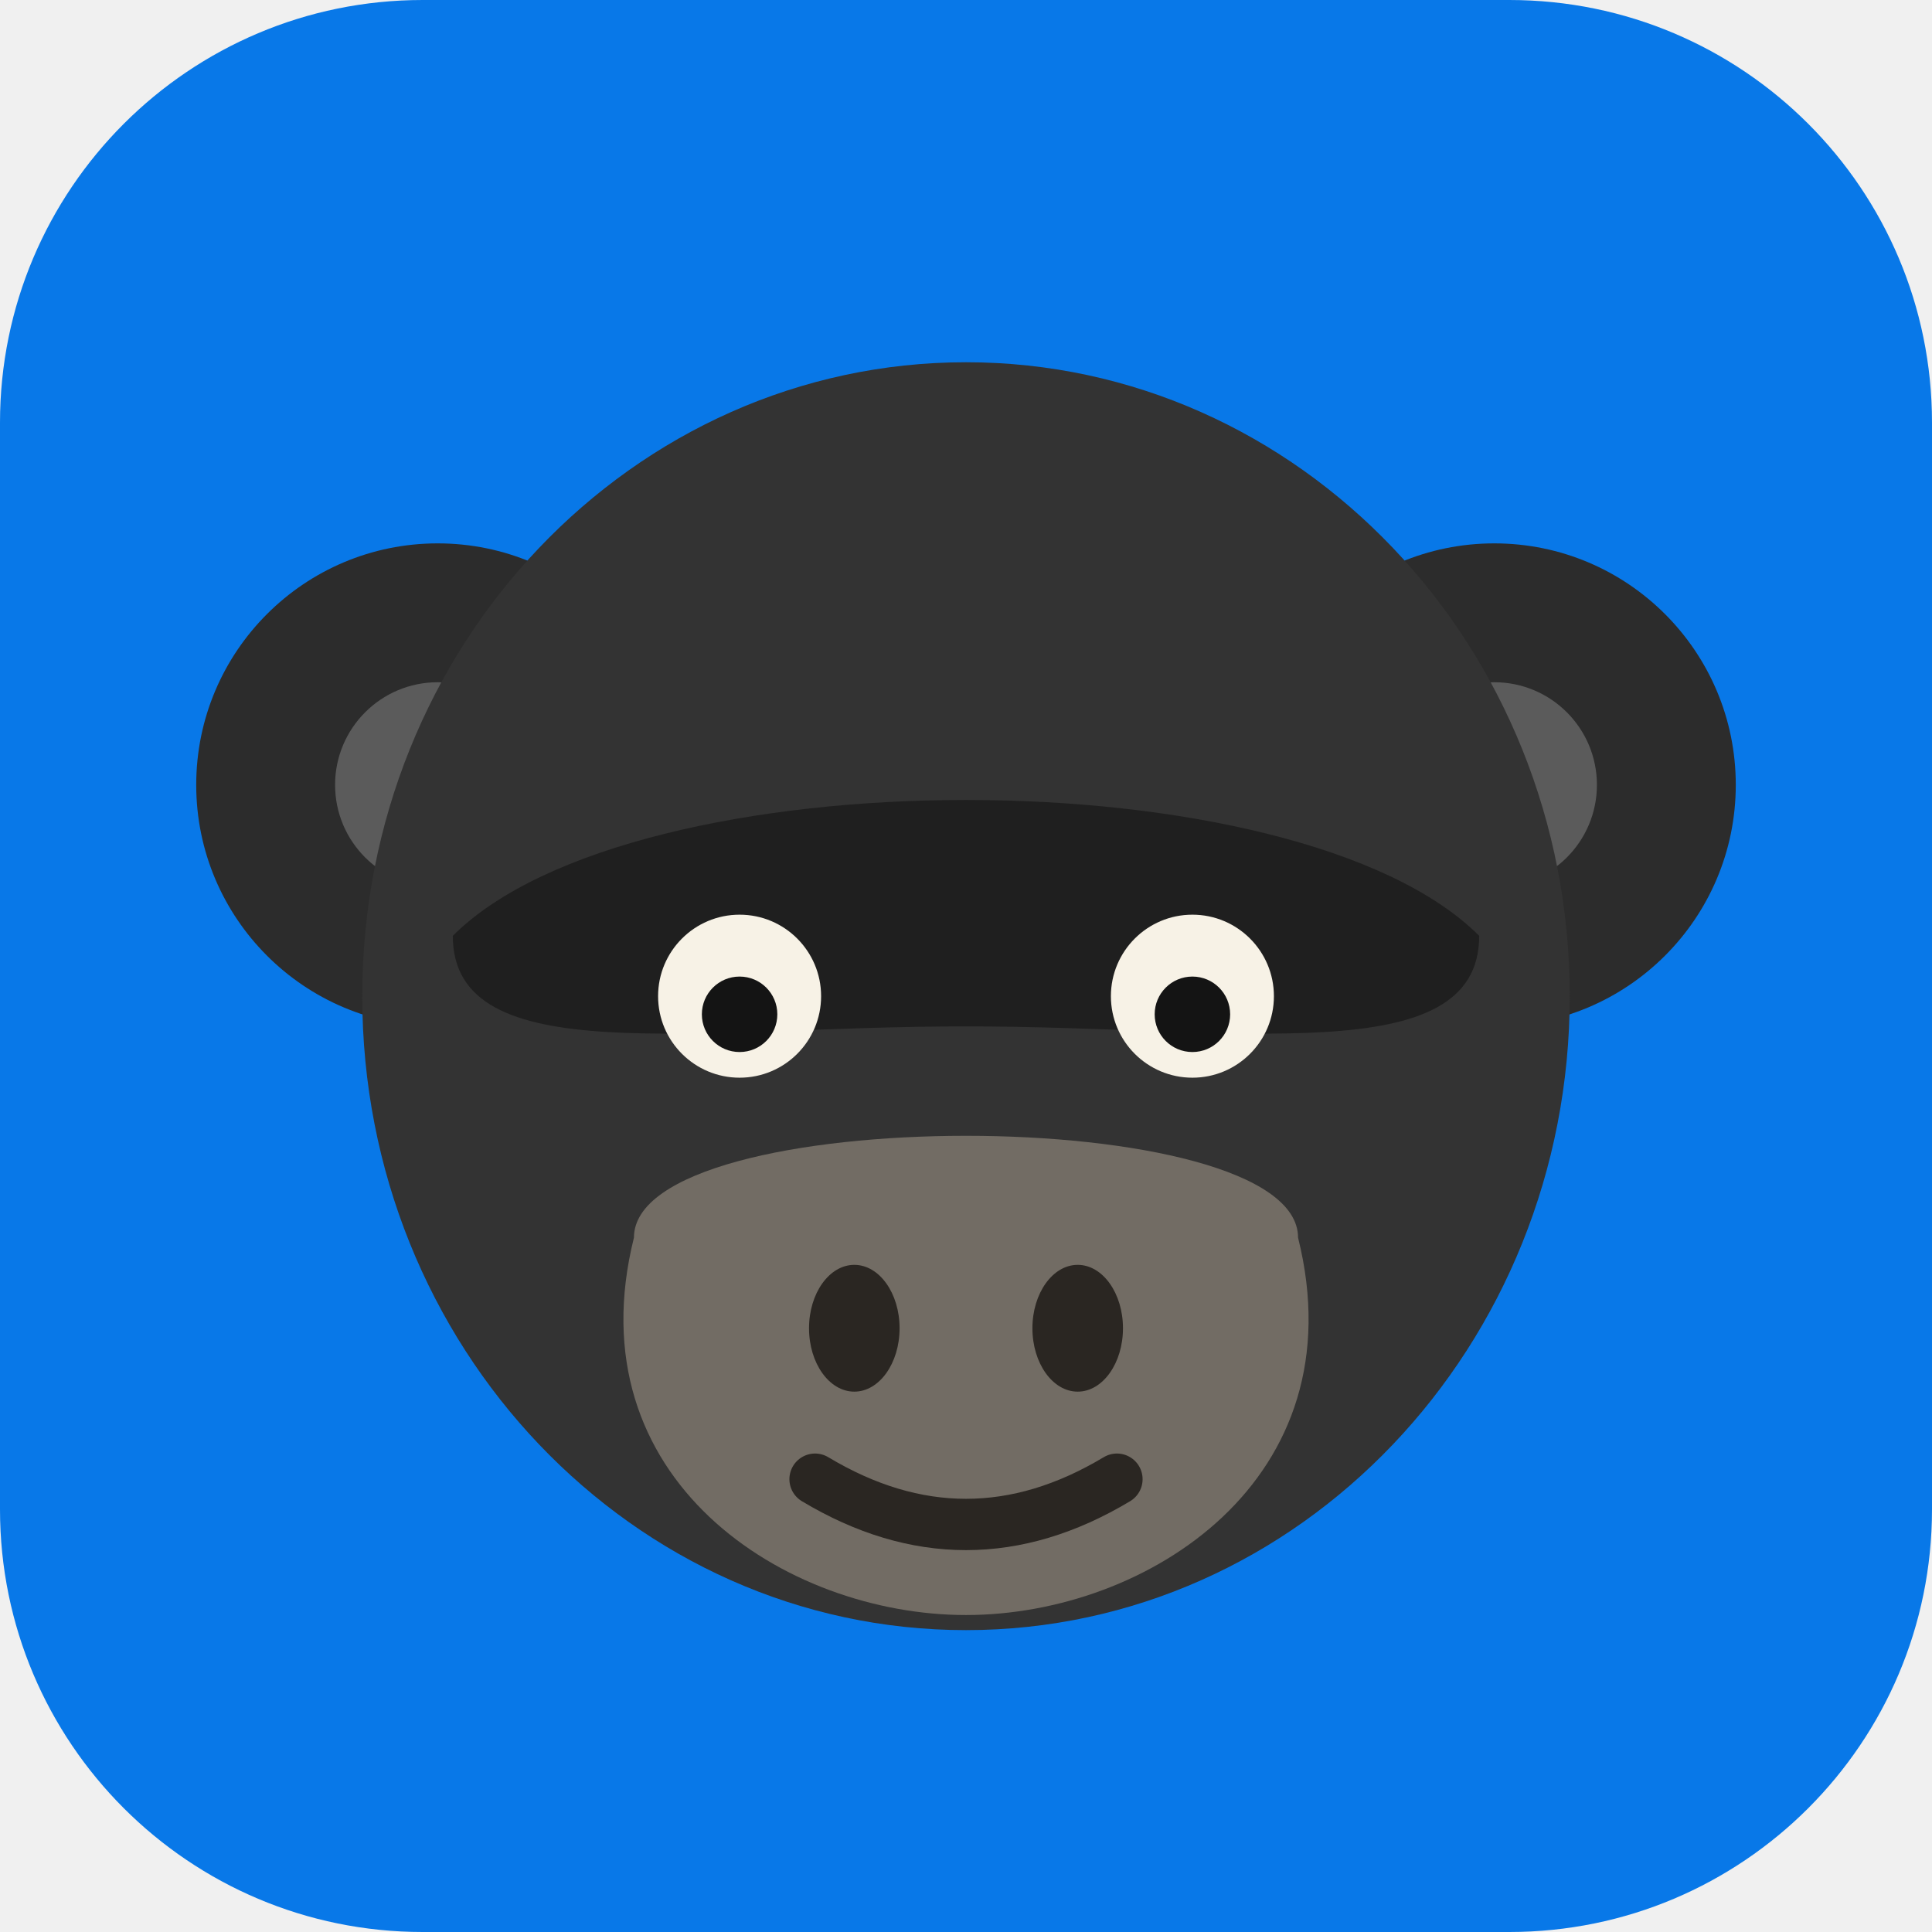
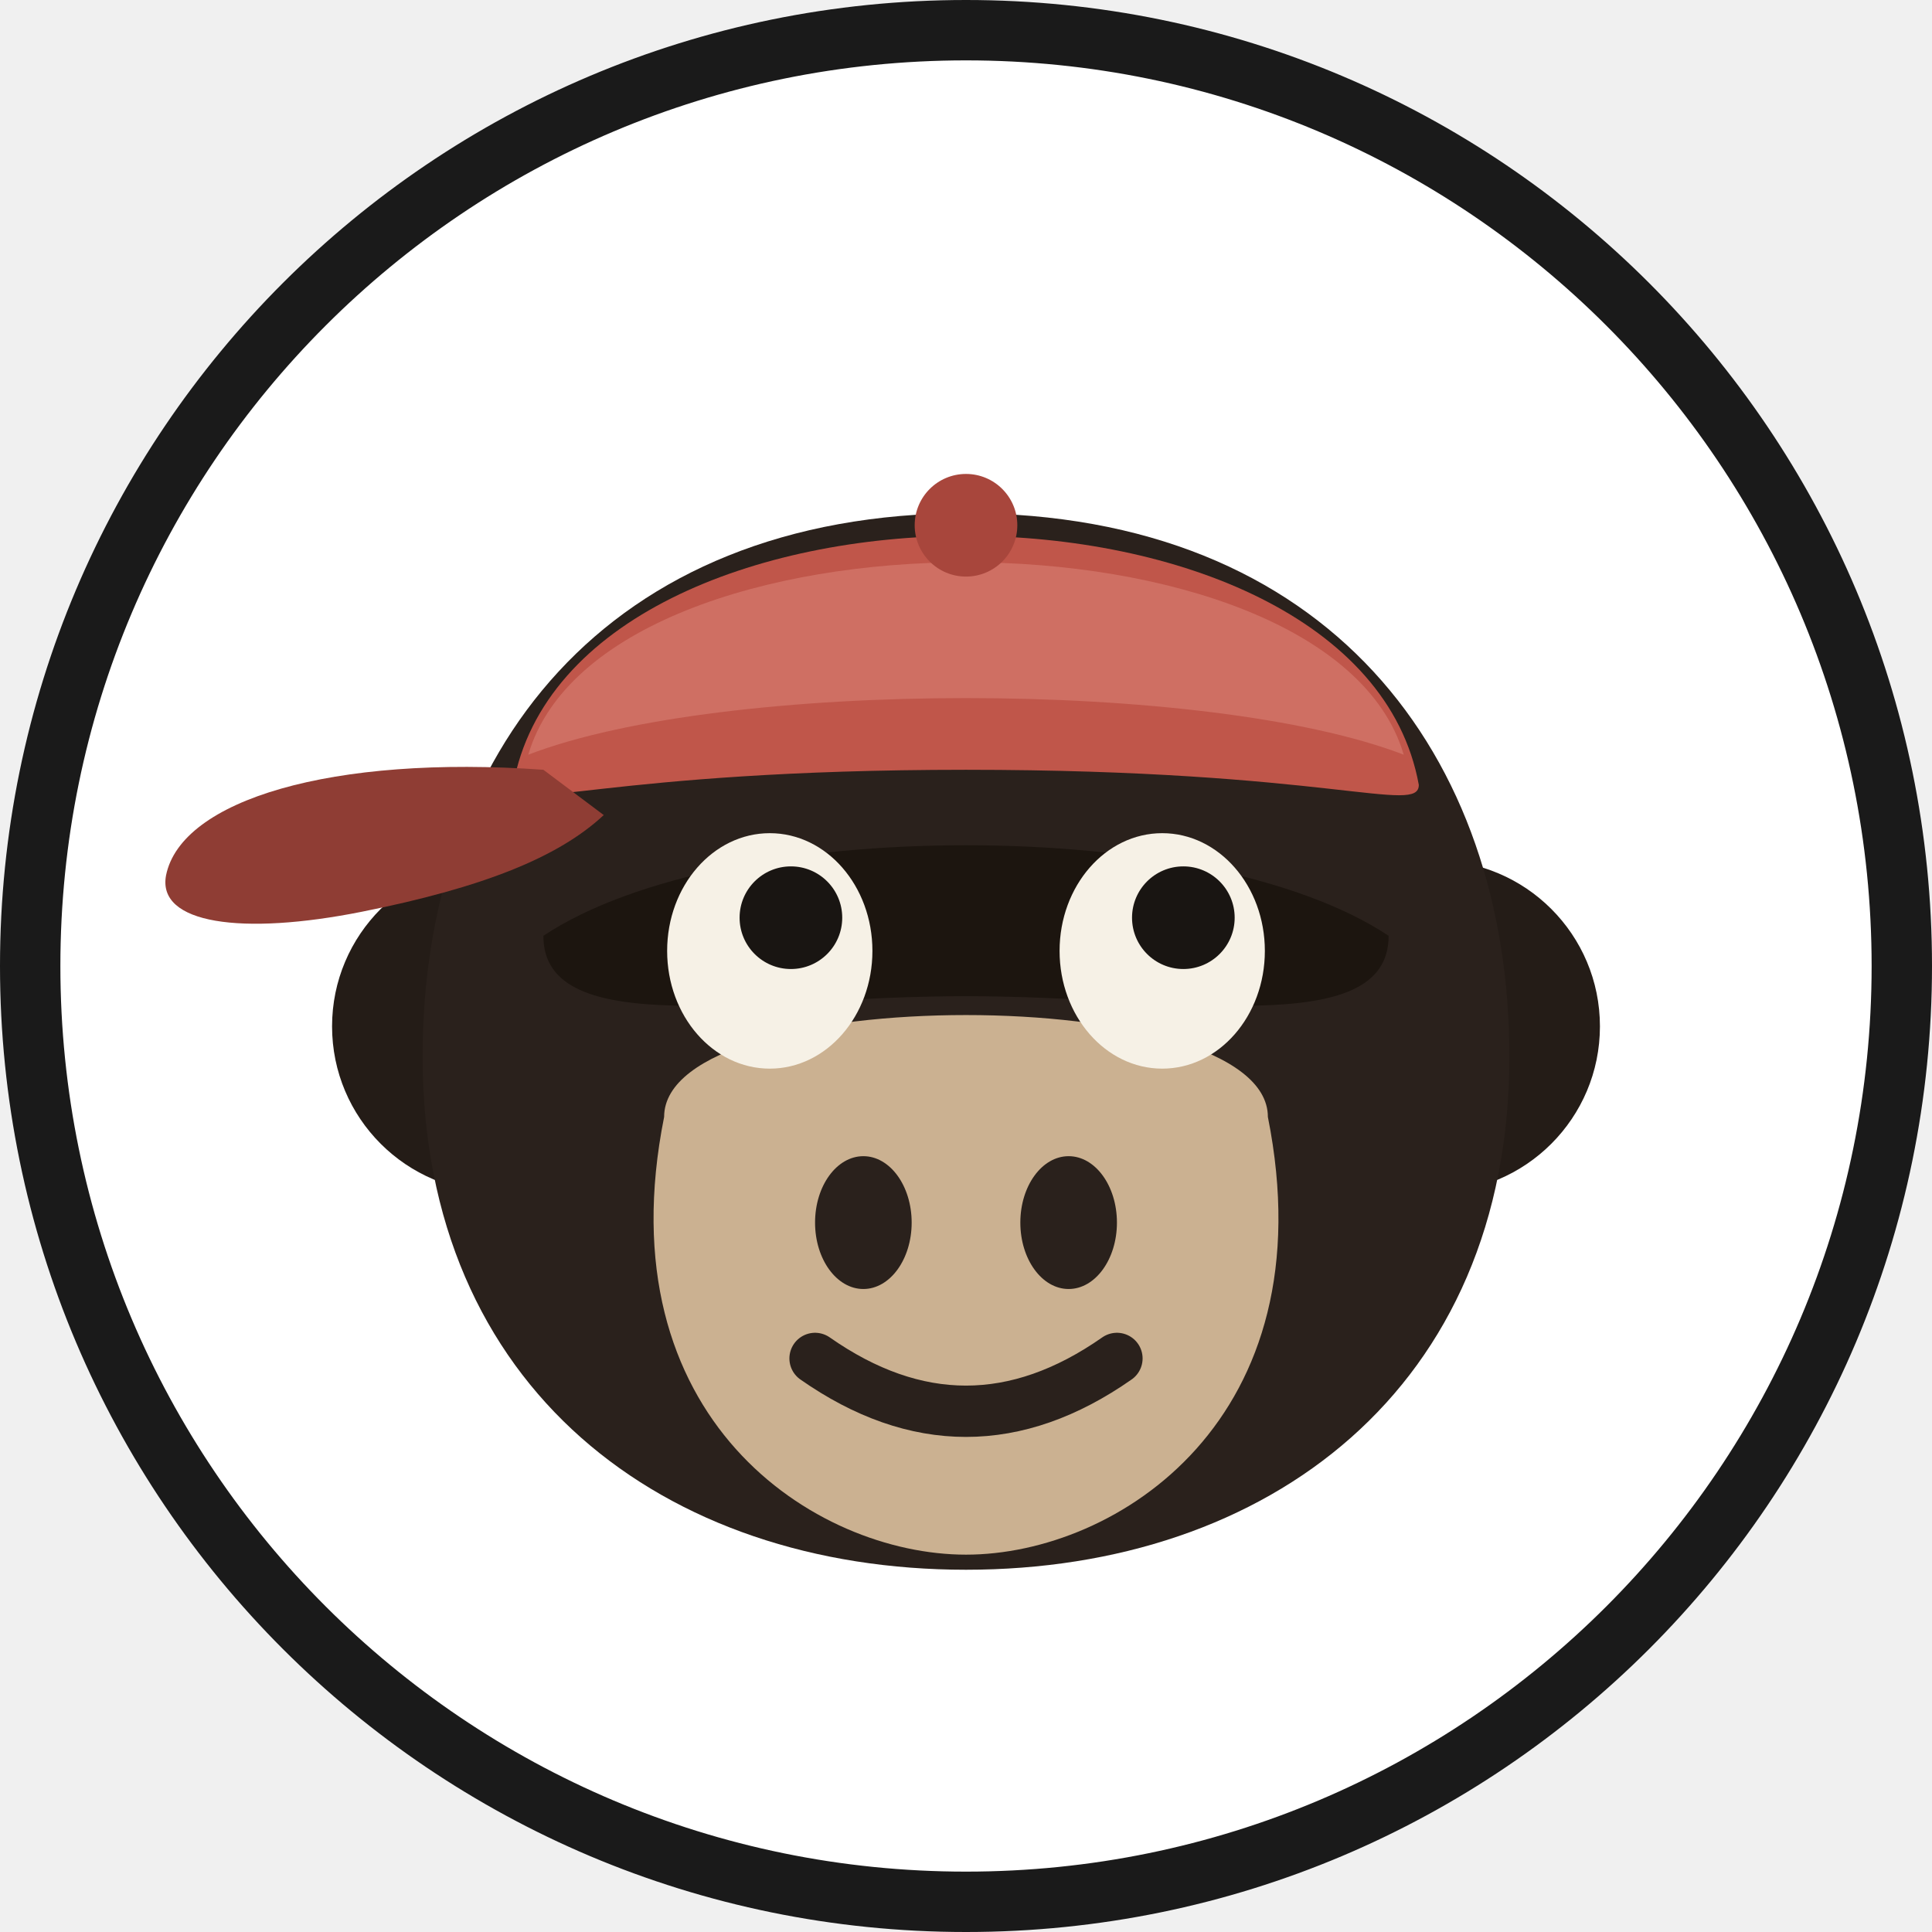
<svg xmlns="http://www.w3.org/2000/svg" viewBox="0 0 64 64" width="64" height="64" role="img" aria-label="THE REVENANT ゴリラアイコン">
-   <rect width="64" height="64" rx="14" fill="#0878e8" />
-   <circle cx="14.5" cy="26" r="8" fill="#2c2c2c" />
-   <circle cx="49.5" cy="26" r="8" fill="#2c2c2c" />
-   <circle cx="14.5" cy="26" r="3.4" fill="#5b5b5b" />
-   <circle cx="49.5" cy="26" r="3.4" fill="#5b5b5b" />
-   <ellipse cx="32" cy="33" rx="20" ry="21" fill="#333333" />
-   <path d="M15 31 C21 25 43 25 49 31 C49 35.5 41 34 32 34 C23 34 15 35.5 15 31 Z" fill="#1f1f1f" />
-   <circle cx="24.5" cy="33" r="2.7" fill="#f7f2e6" />
-   <circle cx="39.5" cy="33" r="2.7" fill="#f7f2e6" />
-   <circle cx="24.5" cy="33.6" r="1.25" fill="#141414" />
-   <circle cx="39.5" cy="33.6" r="1.25" fill="#141414" />
-   <path d="M21 41 C21 36.5 43 36.5 43 41 C45 49 38 53.5 32 53.5 C26 53.5 19 49 21 41 Z" fill="#726c64" />
-   <ellipse cx="28.3" cy="44" rx="1.5" ry="2.1" fill="#2a2622" />
-   <ellipse cx="35.7" cy="44" rx="1.5" ry="2.1" fill="#2a2622" />
-   <path d="M27 49 Q32 52 37 49" stroke="#2a2622" stroke-width="1.7" fill="none" stroke-linecap="round" />
+   <circle cx="32" cy="32" r="31" fill="#ffffff" stroke="#1a1a1a" stroke-width="2" />
+   <circle cx="16.5" cy="34" r="5.5" fill="#241c17" />
+   <circle cx="47.5" cy="34" r="5.5" fill="#241c17" />
+   <circle cx="16.5" cy="34" r="2.4" fill="#6f5c49" />
+   <circle cx="47.5" cy="34" r="2.4" fill="#6f5c49" />
+   <path d="M32 17 C44 17 50 25 50 35 C50 46 42 52 32 52 C22 52 14 46 14 35 C14 25 20 17 32 17 Z" fill="#2a211c" />
+   <path d="M22 37 C22 32.5 42 32.5 42 37 C44 47 37 51.5 32 51.5 C27 51.5 20 47 22 37 Z" fill="#cbb191" />
+   <path d="M18 31 C24 27 40 27 46 31 C46 34.5 39 33 32 33 C25 33 18 34.5 18 31 Z" fill="#1c150f" />
+   <ellipse cx="25.5" cy="31.5" rx="3.4" ry="3.9" fill="#f6f1e6" />
+   <ellipse cx="38.5" cy="31.5" rx="3.4" ry="3.9" fill="#f6f1e6" />
+   <circle cx="26.2" cy="30.4" r="1.7" fill="#191512" />
+   <circle cx="39.2" cy="30.4" r="1.7" fill="#191512" />
+   <ellipse cx="28.6" cy="40.5" rx="1.6" ry="2.2" fill="#2a211c" />
+   <ellipse cx="35.4" cy="40.5" rx="1.6" ry="2.2" fill="#2a211c" />
+   <path d="M27 45 Q32 48.5 37 45" stroke="#2a211c" stroke-width="1.7" fill="none" stroke-linecap="round" />
+   <path d="M17 26 C19 15 45 15 47 26 C47 27 44 25.5 32 25.5 C20 25.5 17 27 17 26 Z" fill="#c0564a" />
+   <path d="M17.5 25 C20 16.5 44 16.5 46.5 25 C40 22.5 24 22.5 17.5 25 Z" fill="#cf6f63" />
+   <circle cx="32" cy="17.4" r="1.7" fill="#a8463c" />
+   <path d="M18 25.5 C11 25 6 26.5 5.5 29 C5.2 30.6 8 31 12 30.2 C16 29.4 18.5 28.4 20 27 Z" fill="#8f3d34" />
</svg>
